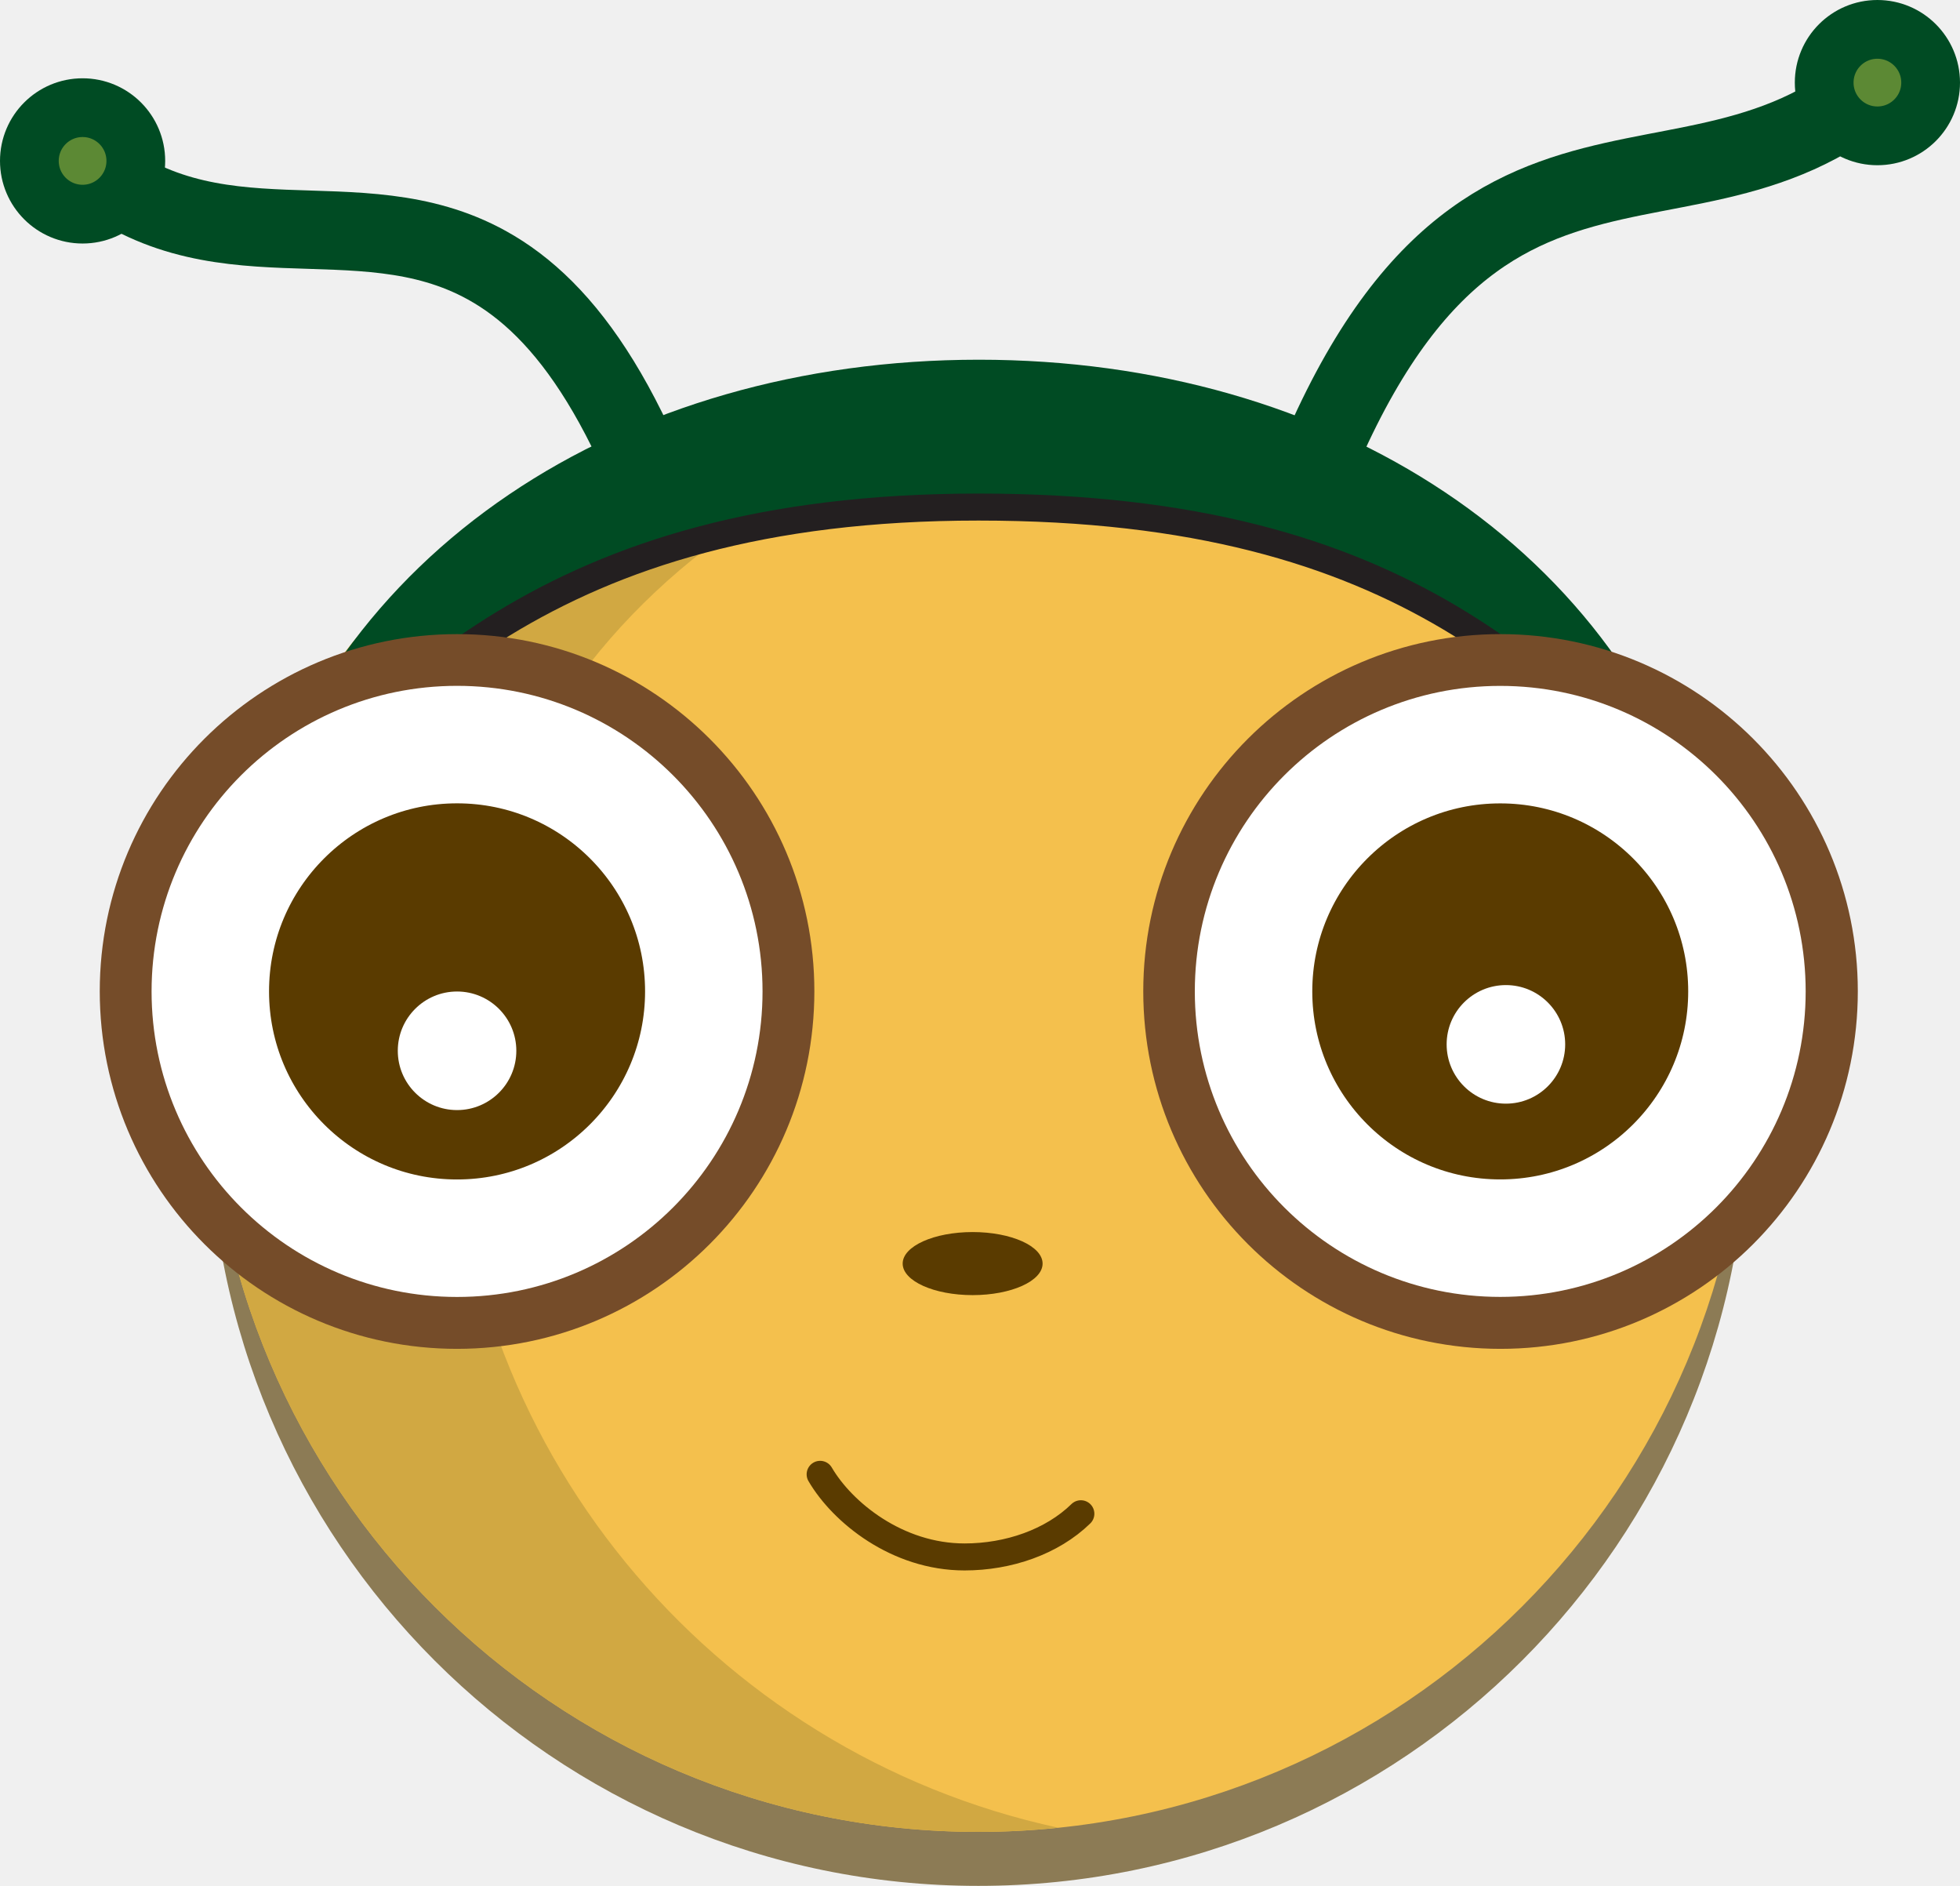
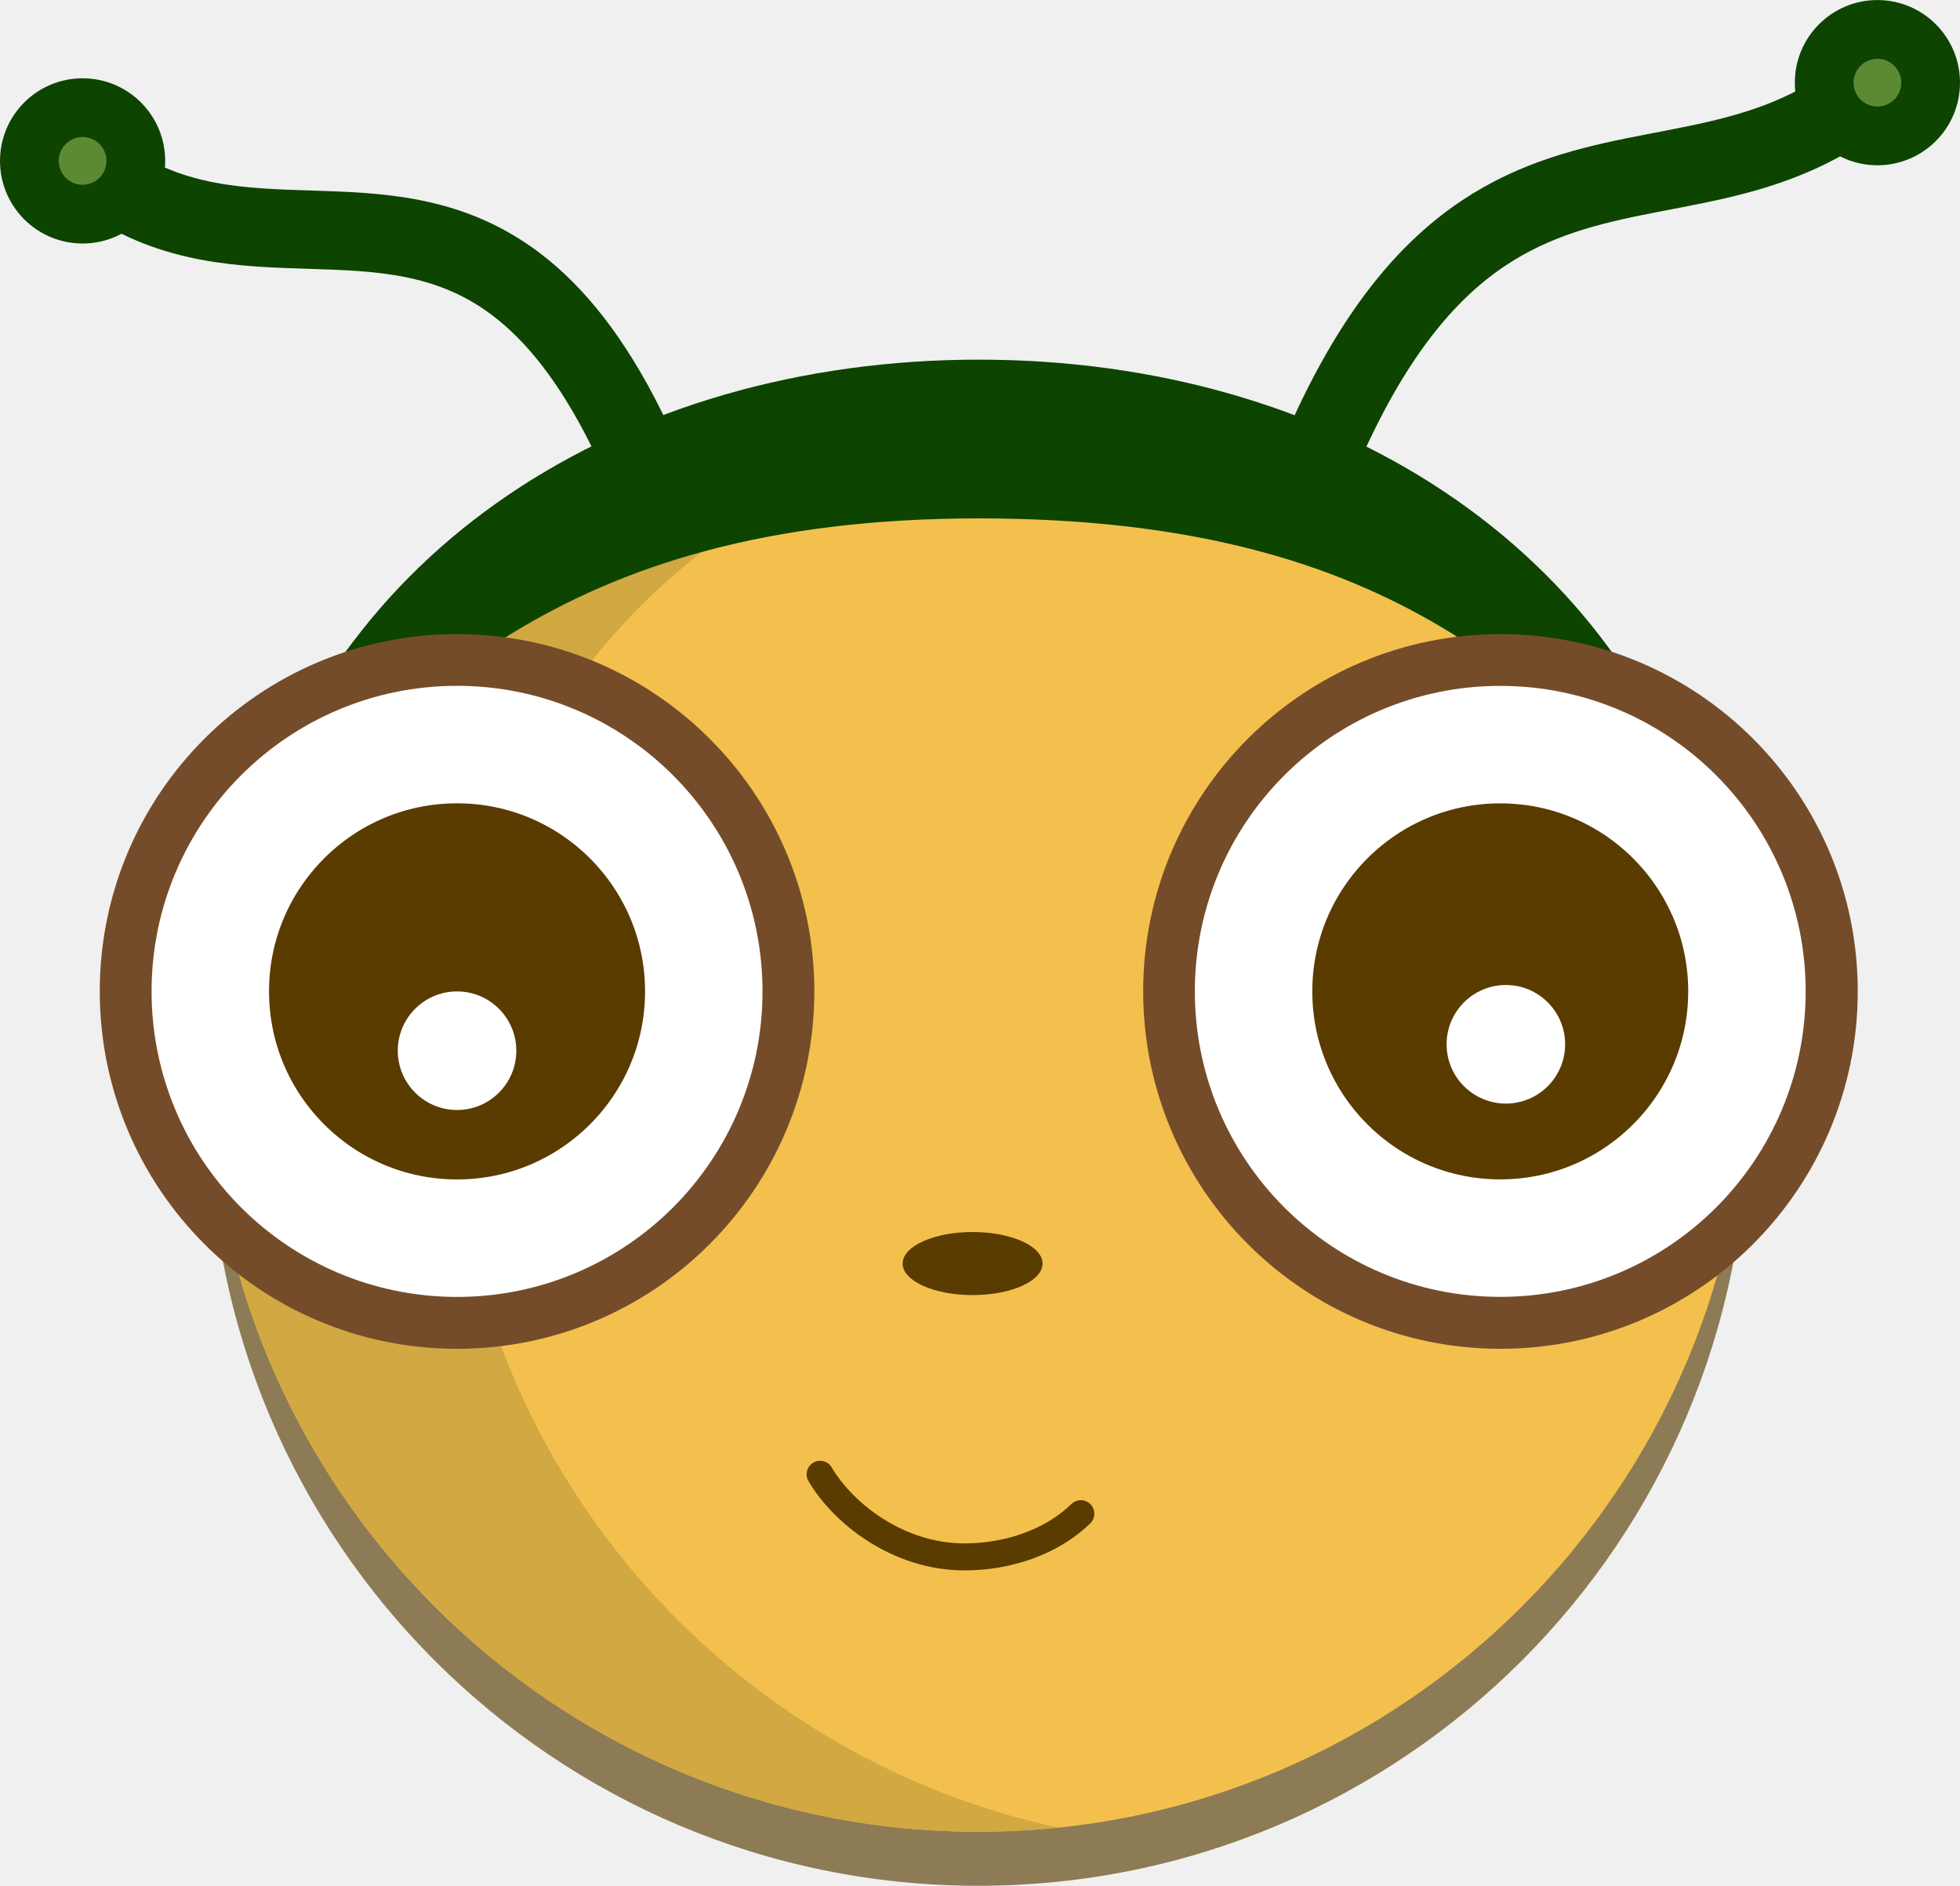
- <svg xmlns="http://www.w3.org/2000/svg" version="1.1" id="Layer_1" x="0px" y="0px" width="36.309px" height="34.927px" viewBox="0 0 36.309 34.927" enable-background="new 0 0 36.309 34.927" xml:space="preserve">
-   <path fill="none" stroke="#004B23" stroke-width="1.451" stroke-linecap="round" stroke-miterlimit="10" d="M13.017,11.809  c-1.179-4.262-2.545-6.094-3.996-6.896C6.602,3.575,3.948,5.096,1.53,2.98" />
-   <path fill="none" stroke="#004B23" stroke-width="1.451" stroke-linecap="round" stroke-miterlimit="10" d="M23.292,11.809  C26.437,0.441,30.912,4.915,34.78,1.53" />
-   <circle fill="#5C8934" stroke="#004B23" stroke-width="1.088" stroke-linecap="round" stroke-miterlimit="10" cx="34.779" cy="1.53" r="0.986" />
-   <circle fill="#5C8934" stroke="#004B23" stroke-width="1.088" stroke-linecap="round" stroke-miterlimit="10" cx="1.53" cy="2.98" r="0.986" />
+ <svg xmlns="http://www.w3.org/2000/svg" version="1.1" id="Layer_1" x="0px" y="0px" width="36.31px" height="34.926px" viewBox="0 0 36.31 34.926" enable-background="new 0 0 36.31 34.926" xml:space="preserve">
+   <path fill="none" stroke="#0C4400" stroke-width="1.451" stroke-linecap="round" stroke-miterlimit="10" d="M13.017,11.808  c-1.179-4.262-2.545-6.094-3.996-6.896C6.602,3.575,3.948,5.095,1.53,2.98" />
+   <path fill="none" stroke="#0C4400" stroke-width="1.451" stroke-linecap="round" stroke-miterlimit="10" d="M23.293,11.808  C26.438,0.441,30.911,4.915,34.78,1.53" />
  <g>
    <g opacity="0.75">
-       <path fill="#6B5422" d="M32.367,20.684c0,7.866-6.379,14.243-14.242,14.243c-7.866,0-14.245-6.377-14.245-14.243    S10.258,7.891,18.125,7.891C25.988,7.891,32.367,12.817,32.367,20.684z" />
+       <path fill="#6B5422" d="M32.366,20.683c0,7.866-6.378,14.243-14.242,14.243c-7.866,0-14.245-6.377-14.245-14.243    S10.258,7.89,18.125,7.89C25.988,7.89,32.366,12.817,32.366,20.683z" />
    </g>
    <g>
-       <path fill="#F4C04D" d="M32.367,19.684c0,7.866-6.379,14.243-14.242,14.243c-7.866,0-14.245-6.377-14.245-14.243    S10.258,6.891,18.125,6.891C25.988,6.891,32.367,11.817,32.367,19.684z" />
+       <path fill="#F4C04D" d="M32.366,19.683c0,7.866-6.378,14.243-14.242,14.243c-7.866,0-14.245-6.377-14.245-14.243    S10.258,6.89,18.125,6.89C25.988,6.89,32.366,11.817,32.366,19.683z" />
    </g>
  </g>
-   <path fill="#D1A842" d="M8.38,19.934c0-7.437,5.702-12.239,12.971-12.743c-1.039-0.191-2.115-0.3-3.227-0.3  c-7.866,0-14.245,4.927-14.245,12.793s6.378,14.243,14.245,14.243c0.5,0,0.994-0.027,1.481-0.077  C13.19,32.464,8.38,26.764,8.38,19.934z" />
+   <path fill="#D1A842" d="M8.38,19.933c0-7.437,5.702-12.239,12.971-12.743c-1.038-0.191-2.115-0.3-3.226-0.3  c-7.866,0-14.245,4.927-14.245,12.793s6.378,14.243,14.245,14.243c0.5,0,0.994-0.027,1.481-0.077  C13.19,32.463,8.38,26.763,8.38,19.933z" />
  <ellipse fill="#5A3B00" cx="18.018" cy="23.402" rx="1.296" ry="0.584" />
-   <path fill="#004B23" d="M18.133,9.602c7.875,0,10.447,3.264,13.519,6.274c-1.526-5.742-6.993-9.214-13.519-9.214  c-6.588,0-12.097,3.533-13.564,9.369C7.51,13.109,10.258,9.602,18.133,9.602z" />
-   <path fill="none" stroke="#231F20" stroke-width="0.5" stroke-miterlimit="10" d="M4.284,15.953  c3.001-2.982,5.806-6.562,13.841-6.562s10.66,3.33,13.795,6.402" />
-   <path fill="none" stroke="#754C29" stroke-width="2.176" stroke-miterlimit="10" d="M13.998,18.359  c0,3.057-2.477,5.534-5.531,5.534c-3.054,0-5.531-2.478-5.531-5.534c0-3.052,2.478-5.527,5.531-5.527  C11.521,12.832,13.998,15.308,13.998,18.359z" />
-   <path fill="none" stroke="#754C29" stroke-width="2.176" stroke-miterlimit="10" d="M33.328,18.359  c0,3.057-2.477,5.534-5.531,5.534c-3.054,0-5.53-2.478-5.53-5.534c0-3.052,2.477-5.527,5.53-5.527  C30.851,12.832,33.328,15.308,33.328,18.359z" />
+   <path fill="#0C4400" d="M18.133,9.601c7.875,0,10.447,3.264,13.519,6.274c-1.526-5.742-6.993-9.214-13.519-9.214  c-6.588,0-12.097,3.533-13.564,9.369C7.51,13.109,10.258,9.601,18.133,9.601z" />
+   <path fill="none" stroke="#754C29" stroke-width="2.176" stroke-miterlimit="10" d="M13.998,18.359  c0,3.057-2.477,5.534-5.531,5.534c-3.054,0-5.531-2.478-5.531-5.534c0-3.052,2.478-5.527,5.531-5.527  C11.521,12.832,13.998,15.307,13.998,18.359z" />
+   <path fill="none" stroke="#754C29" stroke-width="2.176" stroke-miterlimit="10" d="M33.328,18.359  c0,3.057-2.478,5.534-5.531,5.534c-3.054,0-5.531-2.478-5.531-5.534c0-3.052,2.477-5.527,5.531-5.527  C30.851,12.832,33.328,15.307,33.328,18.359z" />
  <circle fill="#5A3B00" stroke="#FFFFFF" stroke-width="2.176" stroke-miterlimit="10" cx="8.467" cy="18.361" r="4.571" />
-   <circle fill="#5A3B00" stroke="#FFFFFF" stroke-width="2.176" stroke-miterlimit="10" cx="27.792" cy="18.361" r="4.57" />
-   <circle fill="#FFFFFF" cx="8.467" cy="19.461" r="1.098" />
-   <circle fill="#FFFFFF" cx="27.897" cy="19.342" r="1.098" />
-   <path fill="none" stroke="#5A3B00" stroke-width="0.5" stroke-linecap="round" stroke-miterlimit="10" d="M20.023,28.035  c-0.535,0.522-1.342,0.8-2.154,0.8c-1.25,0-2.264-0.825-2.676-1.53" />
+   <circle fill="#5A3B00" stroke="#FFFFFF" stroke-width="2.176" stroke-miterlimit="10" cx="27.793" cy="18.361" r="4.57" />
+   <circle fill="#FFFFFF" cx="8.467" cy="19.46" r="1.098" />
+   <circle fill="#FFFFFF" cx="27.897" cy="19.341" r="1.098" />
+   <path fill="none" stroke="#5A3B00" stroke-width="0.5" stroke-linecap="round" stroke-miterlimit="10" d="M20.023,28.035  c-0.536,0.522-1.342,0.8-2.154,0.8c-1.25,0-2.264-0.825-2.676-1.53" />
+   <circle fill="#5C8934" stroke="#0C4400" stroke-width="1.088" stroke-linecap="round" stroke-miterlimit="10" cx="34.78" cy="1.531" r="0.986" />
+   <circle fill="#5C8934" stroke="#0C4400" stroke-width="1.088" stroke-linecap="round" stroke-miterlimit="10" cx="1.53" cy="2.98" r="0.986" />
</svg>
